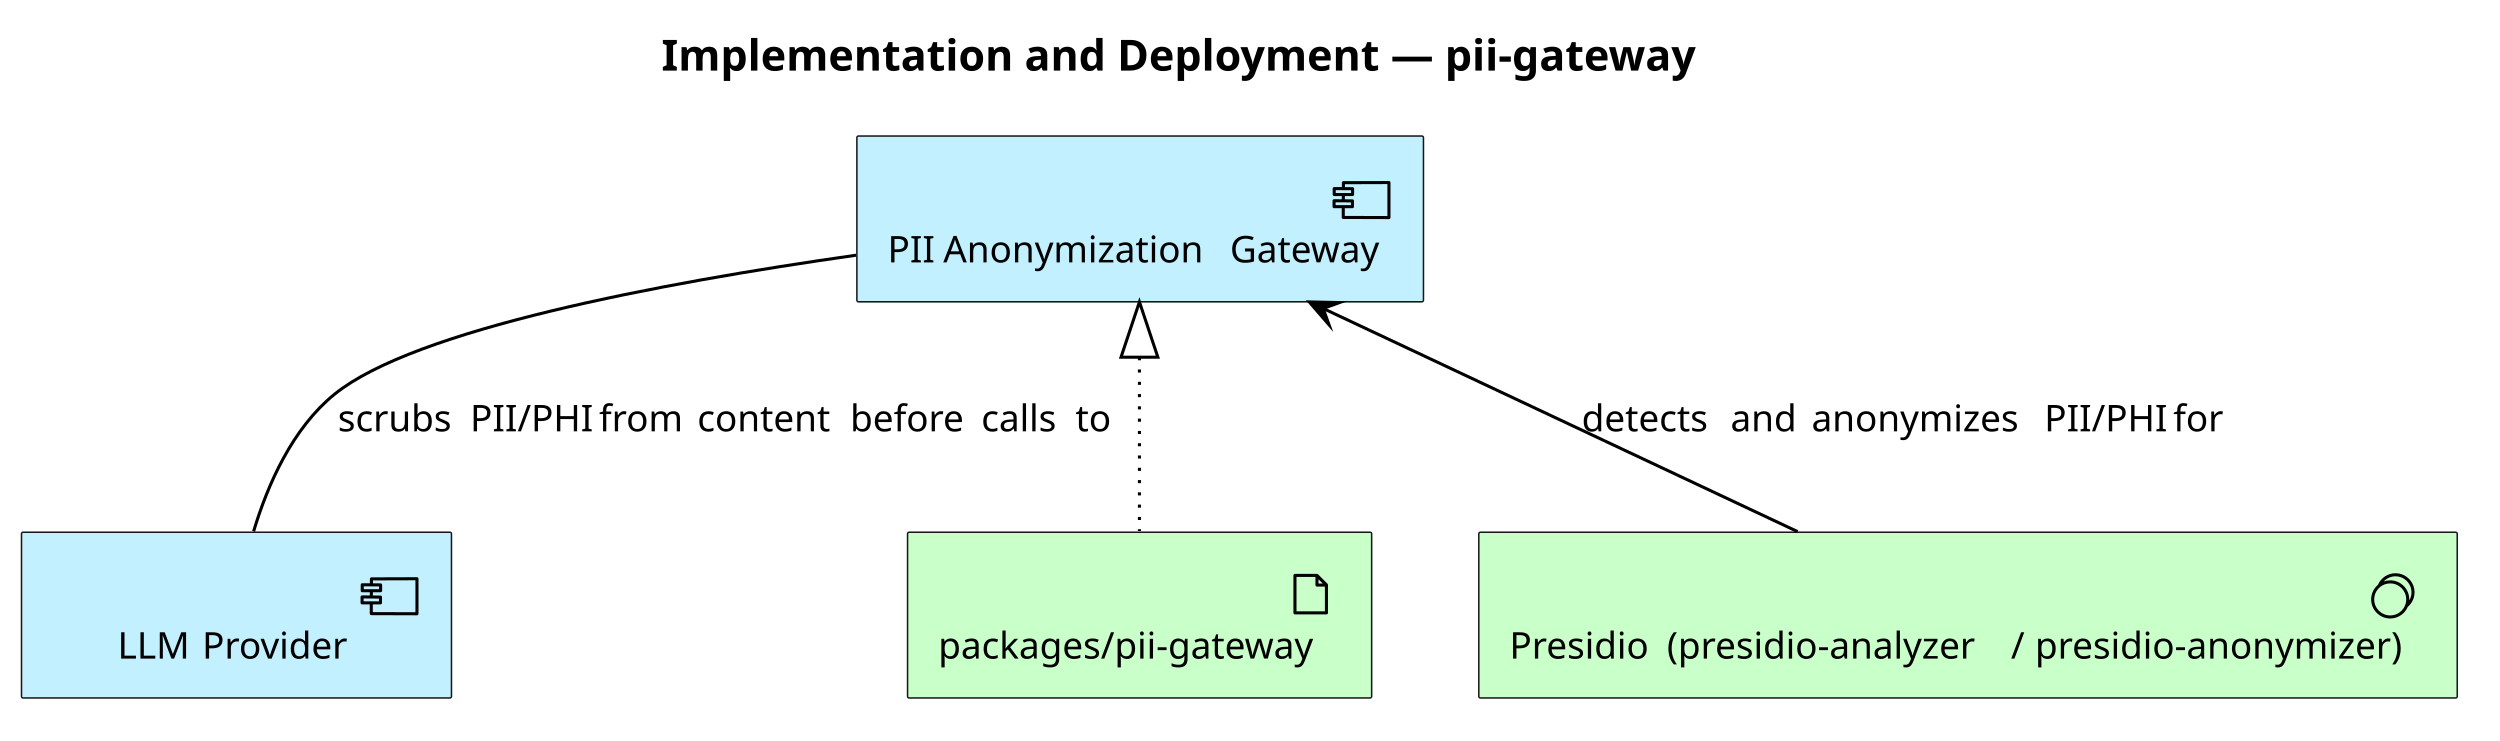
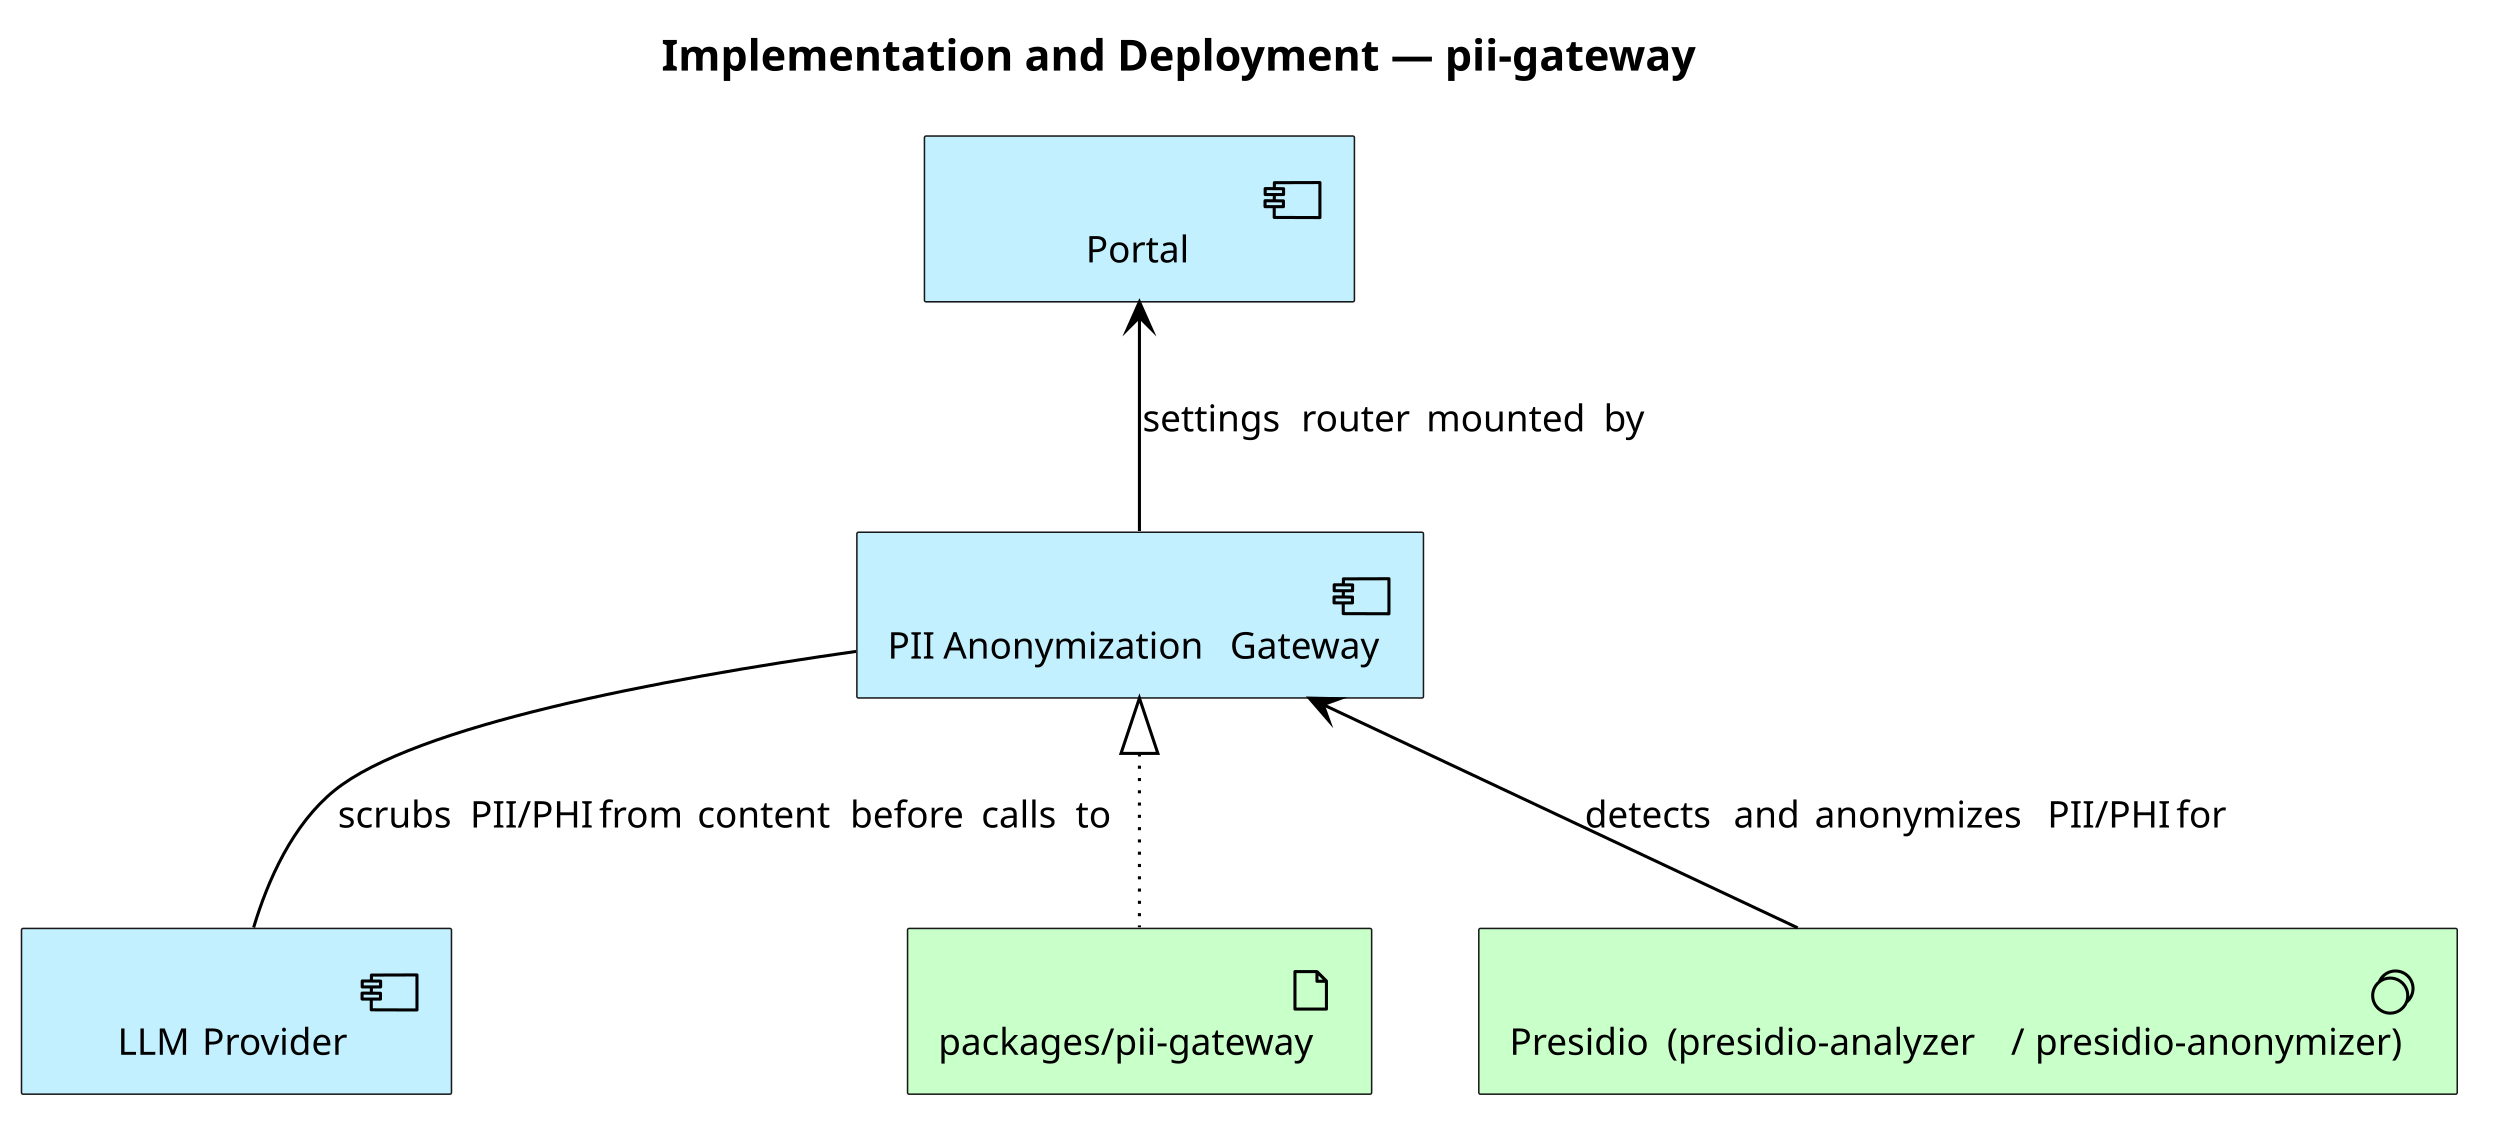
- <svg xmlns="http://www.w3.org/2000/svg" version="1.1" data-diagram-type="DESCRIPTION" style="width:814px;height:241px;background:#FFFFFF;" width="814px" height="241px" viewBox="0 0 814 241" zoomAndPan="magnify" preserveAspectRatio="none" contentStyleType="text/css">
+ <svg xmlns="http://www.w3.org/2000/svg" version="1.1" data-diagram-type="DESCRIPTION" style="width:814px;height:370px;background:#FFFFFF;" width="814px" height="370px" viewBox="0 0 814 370" zoomAndPan="magnify" preserveAspectRatio="none" contentStyleType="text/css">
  <defs />
  <g font-family="sans-serif" lengthAdjust="spacing">
    <g class="title" data-source-line="4">
      <text x="215.375" y="22.995" fill="#000" font-size="14" textLength="376.325" font-weight="700">Implementation and Deployment — pii-gateway</text>
    </g>
    <g class="entity" data-qualified-name="e_idc7fc80ba220752" id="ent0001" data-source-line="167">
-       <rect x="279" y="44.297" width="184.479" height="53.969" fill="#C2F0FF" style="stroke:#181818;stroke-width:0.5;" rx="0.5" ry="0.5" />
-       <path d="M452.239,58.936 L437.413,58.983 A0.5,0.5 0 0 0 436.913,59.483 L436.913,60.92 L434.425,60.901 A0.5,0.5 0 0 0 433.92,61.401 L433.92,63.336 A0.5,0.5 0 0 0 434.42,63.836 L436.901,63.836 L436.877,64.879 L434.378,64.859 A0.5,0.5 0 0 0 433.874,65.36 L433.874,67.295 A0.5,0.5 0 0 0 434.373,67.795 L436.866,67.795 L436.866,70.797 A0.5,0.5 0 0 0 437.366,71.297 L452.239,71.344 A0.5,0.5 0 0 0 452.741,70.844 L452.741,59.436 A0.5,0.5 0 0 0 452.239,58.936 M451.74,59.938 L451.74,70.342 L437.865,70.299 L437.865,67.795 L440.36,67.795 A0.5,0.5 0 0 0 440.859,67.295 L440.859,65.407 A0.5,0.5 0 0 0 440.363,64.907 L437.877,64.887 L437.901,63.836 L440.406,63.836 A0.5,0.5 0 0 0 440.906,63.336 L440.906,61.447 A0.5,0.5 0 0 0 440.41,60.948 L437.912,60.928 L437.912,59.981 M434.92,61.905 L439.907,61.943 L439.907,62.836 L434.92,62.836 M434.873,65.864 L439.86,65.903 L439.86,66.795 L434.873,66.795" fill="#000" />
-       <text x="289" y="85.436" fill="#000" font-size="12" textLength="14.314" font-family="Verdana">PII</text>
-       <text x="303.314" y="85.436" fill="#000" font-size="12" font-family="Verdana"> </text>
-       <text x="307.129" y="85.436" fill="#000" font-size="12" textLength="89.525" font-family="Verdana">Anonymization</text>
-       <text x="396.654" y="85.436" fill="#000" font-size="12" font-family="Verdana"> </text>
-       <text x="400.469" y="85.436" fill="#000" font-size="12" textLength="53.01" font-family="Verdana">Gateway</text>
+       <rect x="279" y="173.297" width="184.479" height="53.969" fill="#C2F0FF" style="stroke:#181818;stroke-width:0.5;" rx="0.5" ry="0.5" />
+       <path d="M452.239,187.936 L437.413,187.983 A0.5,0.5 0 0 0 436.913,188.483 L436.913,189.92 L434.425,189.901 A0.5,0.5 0 0 0 433.92,190.401 L433.92,192.336 A0.5,0.5 0 0 0 434.42,192.836 L436.901,192.836 L436.877,193.879 L434.378,193.859 A0.5,0.5 0 0 0 433.874,194.36 L433.874,196.295 A0.5,0.5 0 0 0 434.373,196.795 L436.866,196.795 L436.866,199.797 A0.5,0.5 0 0 0 437.366,200.297 L452.239,200.344 A0.5,0.5 0 0 0 452.741,199.844 L452.741,188.436 A0.5,0.5 0 0 0 452.239,187.936 M451.74,188.938 L451.74,199.342 L437.865,199.299 L437.865,196.795 L440.36,196.795 A0.5,0.5 0 0 0 440.859,196.295 L440.859,194.407 A0.5,0.5 0 0 0 440.363,193.907 L437.877,193.887 L437.901,192.836 L440.406,192.836 A0.5,0.5 0 0 0 440.906,192.336 L440.906,190.447 A0.5,0.5 0 0 0 440.41,189.948 L437.912,189.928 L437.912,188.981 M434.92,190.905 L439.907,190.943 L439.907,191.836 L434.92,191.836 M434.873,194.864 L439.86,194.903 L439.86,195.795 L434.873,195.795" fill="#000" />
+       <text x="289" y="214.436" fill="#000" font-size="12" textLength="14.314" font-family="Verdana">PII</text>
+       <text x="303.314" y="214.436" fill="#000" font-size="12" font-family="Verdana"> </text>
+       <text x="307.129" y="214.436" fill="#000" font-size="12" textLength="89.525" font-family="Verdana">Anonymization</text>
+       <text x="396.654" y="214.436" fill="#000" font-size="12" font-family="Verdana"> </text>
+       <text x="400.469" y="214.436" fill="#000" font-size="12" textLength="53.01" font-family="Verdana">Gateway</text>
    </g>
-     <g class="entity" data-qualified-name="e_id2610ae0cc2cc50" id="ent0002" data-source-line="167">
-       <rect x="7" y="173.297" width="140" height="53.969" fill="#C2F0FF" style="stroke:#181818;stroke-width:0.5;" rx="0.5" ry="0.5" />
-       <path d="M135.76,187.936 L120.934,187.983 A0.5,0.5 0 0 0 120.434,188.483 L120.434,189.92 L117.946,189.901 A0.5,0.5 0 0 0 117.442,190.401 L117.442,192.336 A0.5,0.5 0 0 0 117.942,192.836 L120.422,192.836 L120.399,193.879 L117.899,193.859 A0.5,0.5 0 0 0 117.395,194.36 L117.395,196.295 A0.5,0.5 0 0 0 117.895,196.795 L120.387,196.795 L120.387,199.797 A0.5,0.5 0 0 0 120.888,200.297 L135.761,200.344 A0.5,0.5 0 0 0 136.262,199.844 L136.262,188.436 A0.5,0.5 0 0 0 135.761,187.936 M135.262,188.938 L135.262,199.342 L121.387,199.299 L121.387,196.795 L123.881,196.795 A0.5,0.5 0 0 0 124.381,196.295 L124.381,194.407 A0.5,0.5 0 0 0 123.885,193.907 L121.399,193.887 L121.422,192.836 L123.928,192.836 A0.5,0.5 0 0 0 124.428,192.336 L124.428,190.447 A0.5,0.5 0 0 0 123.932,189.948 L121.434,189.928 L121.434,188.981 M118.442,190.905 L123.428,190.943 L123.428,191.836 L118.442,191.836 M118.395,194.864 L123.381,194.903 L123.381,195.795 L118.395,195.795" fill="#000" />
-       <text x="38.29" y="214.436" fill="#000" font-size="12" textLength="23.725" font-family="Verdana">LLM</text>
-       <text x="62.015" y="214.436" fill="#000" font-size="12" font-family="Verdana"> </text>
-       <text x="65.829" y="214.436" fill="#000" font-size="12" textLength="49.881" font-family="Verdana">Provider</text>
+     <g class="entity" data-qualified-name="e_id6c2233bb09755d" id="ent0002" data-source-line="167">
+       <rect x="301" y="44.297" width="140" height="53.969" fill="#C2F0FF" style="stroke:#181818;stroke-width:0.5;" rx="0.5" ry="0.5" />
+       <path d="M429.76,58.936 L414.934,58.983 A0.5,0.5 0 0 0 414.434,59.483 L414.434,60.92 L411.946,60.901 A0.5,0.5 0 0 0 411.442,61.401 L411.442,63.336 A0.5,0.5 0 0 0 411.942,63.836 L414.422,63.836 L414.399,64.879 L411.899,64.859 A0.5,0.5 0 0 0 411.395,65.36 L411.395,67.295 A0.5,0.5 0 0 0 411.895,67.795 L414.387,67.795 L414.387,70.797 A0.5,0.5 0 0 0 414.888,71.297 L429.761,71.344 A0.5,0.5 0 0 0 430.262,70.844 L430.262,59.436 A0.5,0.5 0 0 0 429.761,58.936 M429.262,59.938 L429.262,70.342 L415.387,70.299 L415.387,67.795 L417.881,67.795 A0.5,0.5 0 0 0 418.381,67.295 L418.381,65.407 A0.5,0.5 0 0 0 417.885,64.907 L415.399,64.887 L415.422,63.836 L417.928,63.836 A0.5,0.5 0 0 0 418.428,63.336 L418.428,61.447 A0.5,0.5 0 0 0 417.932,60.948 L415.434,60.928 L415.434,59.981 M412.442,61.905 L417.428,61.943 L417.428,62.836 L412.442,62.836 M412.395,65.864 L417.381,65.903 L417.381,66.795 L412.395,66.795" fill="#000" />
+       <text x="353.548" y="85.436" fill="#000" font-size="12" textLength="34.904" font-family="Verdana">Portal</text>
    </g>
-     <g class="entity" data-qualified-name="e_id8b34f5f03beb50" id="ent0003" data-source-line="247">
-       <rect x="295.5" y="173.297" width="151.109" height="53.969" fill="#C9FFC9" style="stroke:#181818;stroke-width:0.5;" rx="0.5" ry="0.5" />
-       <path d="M421.639,186.847 A0.5,0.5 0 0 0 421.139,187.347 L421.139,199.556 A0.5,0.5 0 0 0 421.639,200.056 L431.887,200.056 A0.5,0.5 0 0 0 432.387,199.556 L432.387,190.429 A0.5,0.5 0 0 0 432.241,190.076 L429.161,186.994 A0.5,0.5 0 0 0 429.034,186.968 A0.5,0.5 0 0 0 428.741,186.847 M422.139,187.847 L428.307,187.847 L428.307,190.496 A0.5,0.5 0 0 0 428.807,190.995 L431.387,190.995 L431.387,199.056 L422.139,199.056 M429.307,188.62 L430.68,189.996 L429.307,189.996" fill="#000" />
-       <text x="305.5" y="214.436" fill="#000" font-size="12" textLength="131.109" font-family="Verdana">packages/pii-gateway</text>
+     <g class="entity" data-qualified-name="e_id2610ae0cc2cc50" id="ent0003" data-source-line="167">
+       <rect x="7" y="302.297" width="140" height="53.969" fill="#C2F0FF" style="stroke:#181818;stroke-width:0.5;" rx="0.5" ry="0.5" />
+       <path d="M135.76,316.936 L120.934,316.983 A0.5,0.5 0 0 0 120.434,317.483 L120.434,318.92 L117.946,318.901 A0.5,0.5 0 0 0 117.442,319.401 L117.442,321.336 A0.5,0.5 0 0 0 117.942,321.836 L120.422,321.836 L120.399,322.879 L117.899,322.859 A0.5,0.5 0 0 0 117.395,323.36 L117.395,325.295 A0.5,0.5 0 0 0 117.895,325.795 L120.387,325.795 L120.387,328.797 A0.5,0.5 0 0 0 120.888,329.297 L135.761,329.344 A0.5,0.5 0 0 0 136.262,328.844 L136.262,317.436 A0.5,0.5 0 0 0 135.761,316.936 M135.262,317.938 L135.262,328.342 L121.387,328.299 L121.387,325.795 L123.881,325.795 A0.5,0.5 0 0 0 124.381,325.295 L124.381,323.407 A0.5,0.5 0 0 0 123.885,322.907 L121.399,322.887 L121.422,321.836 L123.928,321.836 A0.5,0.5 0 0 0 124.428,321.336 L124.428,319.447 A0.5,0.5 0 0 0 123.932,318.948 L121.434,318.928 L121.434,317.981 M118.442,319.905 L123.428,319.943 L123.428,320.836 L118.442,320.836 M118.395,323.864 L123.381,323.903 L123.381,324.795 L118.395,324.795" fill="#000" />
+       <text x="38.29" y="343.436" fill="#000" font-size="12" textLength="23.725" font-family="Verdana">LLM</text>
+       <text x="62.015" y="343.436" fill="#000" font-size="12" font-family="Verdana"> </text>
+       <text x="65.829" y="343.436" fill="#000" font-size="12" textLength="49.881" font-family="Verdana">Provider</text>
    </g>
-     <g class="entity" data-qualified-name="e_idd46328fd3f165d" id="ent0004" data-source-line="210">
-       <rect x="481.5" y="173.297" width="318.576" height="53.969" fill="#C9FFC9" style="stroke:#181818;stroke-width:0.5;" rx="0.5" ry="0.5" />
-       <path d="M780.066,186.647 C777.541,186.609 775.247,188.106 774.26,190.418 C772.886,191.574 772.02,193.313 772.043,195.245 C772.084,198.664 774.897,201.416 778.316,201.381 C780.848,201.355 783.016,199.808 783.959,197.618 A0.5,0.5 0 0 0 783.97,197.608 C785.952,195.94 786.691,193.212 785.822,190.772 C784.953,188.332 782.656,186.686 780.066,186.647 M780.051,187.647 C782.226,187.68 784.149,189.058 784.879,191.108 C785.409,192.597 785.228,194.209 784.451,195.517 C784.458,195.385 784.462,195.252 784.46,195.118 C784.431,191.698 781.628,188.938 778.209,188.961 A0.5,0.5 0 0 0 778.189,188.969 A0.5,0.5 0 0 0 778.167,188.961 C777.453,188.971 776.768,189.102 776.131,189.334 C777.117,188.259 778.532,187.624 780.05,187.647 M778.199,189.954 A0.5,0.5 0 0 0 778.217,189.962 C781.096,189.942 783.436,192.248 783.461,195.128 C783.485,198.007 781.184,200.352 778.304,200.382 C775.425,200.411 773.077,198.113 773.043,195.233 C773.024,193.645 773.713,192.217 774.818,191.249 A0.5,0.5 0 0 0 775.083,191.031 C775.942,190.374 777.014,189.978 778.181,189.962 A0.5,0.5 0 0 0 778.199,189.954" fill="#000" />
-       <text x="491.5" y="214.436" fill="#000" font-size="12" textLength="47.432" font-family="Verdana">Presidio</text>
-       <text x="538.932" y="214.436" fill="#000" font-size="12" font-family="Verdana"> </text>
-       <text x="542.746" y="214.436" fill="#000" font-size="12" textLength="108.188" font-family="Verdana">(presidio-analyzer</text>
-       <text x="650.934" y="214.436" fill="#000" font-size="12" font-family="Verdana"> </text>
-       <text x="654.748" y="214.436" fill="#000" font-size="12" font-family="Verdana">/</text>
-       <text x="658.791" y="214.436" fill="#000" font-size="12" font-family="Verdana"> </text>
-       <text x="662.605" y="214.436" fill="#000" font-size="12" textLength="127.471" font-family="Verdana">presidio-anonymizer)</text>
+     <g class="entity" data-qualified-name="e_id8b34f5f03beb50" id="ent0004" data-source-line="247">
+       <rect x="295.5" y="302.297" width="151.109" height="53.969" fill="#C9FFC9" style="stroke:#181818;stroke-width:0.5;" rx="0.5" ry="0.5" />
+       <path d="M421.639,315.847 A0.5,0.5 0 0 0 421.139,316.347 L421.139,328.556 A0.5,0.5 0 0 0 421.639,329.056 L431.887,329.056 A0.5,0.5 0 0 0 432.387,328.556 L432.387,319.429 A0.5,0.5 0 0 0 432.241,319.076 L429.161,315.994 A0.5,0.5 0 0 0 429.034,315.968 A0.5,0.5 0 0 0 428.741,315.847 M422.139,316.847 L428.307,316.847 L428.307,319.496 A0.5,0.5 0 0 0 428.807,319.995 L431.387,319.995 L431.387,328.056 L422.139,328.056 M429.307,317.62 L430.68,318.996 L429.307,318.996" fill="#000" />
+       <text x="305.5" y="343.436" fill="#000" font-size="12" textLength="131.109" font-family="Verdana">packages/pii-gateway</text>
    </g>
-     <g class="link" data-entity-1="ent0001" data-entity-2="ent0002" id="lnk5" data-source-line="349" data-link-type="association">
-       <path d="M278.73,83.097 C214.15,92.277 134.97,107.337 109,128.297 C95.22,139.417 87.16,157.747 82.58,172.997" style="stroke:#000;stroke-width:1;" fill="none" id="e_idc7fc80ba220752-e_id2610ae0cc2cc50" />
-       <text x="110" y="140.436" fill="#000" font-size="12" textLength="39.258" font-family="Verdana">scrubs</text>
-       <text x="149.258" y="140.436" fill="#000" font-size="12" font-family="Verdana"> </text>
-       <text x="153.072" y="140.436" fill="#000" font-size="12" textLength="38.156" font-family="Verdana">PII/PHI</text>
-       <text x="191.229" y="140.436" fill="#000" font-size="12" font-family="Verdana"> </text>
-       <text x="195.043" y="140.436" fill="#000" font-size="12" textLength="28.189" font-family="Verdana">from</text>
-       <text x="223.232" y="140.436" fill="#000" font-size="12" font-family="Verdana"> </text>
-       <text x="227.047" y="140.436" fill="#000" font-size="12" textLength="45.943" font-family="Verdana">content</text>
-       <text x="272.99" y="140.436" fill="#000" font-size="12" font-family="Verdana"> </text>
-       <text x="276.805" y="140.436" fill="#000" font-size="12" textLength="38.883" font-family="Verdana">before</text>
-       <text x="315.688" y="140.436" fill="#000" font-size="12" font-family="Verdana"> </text>
-       <text x="319.502" y="140.436" fill="#000" font-size="12" textLength="26.871" font-family="Verdana">calls</text>
-       <text x="346.373" y="140.436" fill="#000" font-size="12" font-family="Verdana"> </text>
-       <text x="350.188" y="140.436" fill="#000" font-size="12" textLength="12.047" font-family="Verdana">to</text>
+     <g class="entity" data-qualified-name="e_idd46328fd3f165d" id="ent0005" data-source-line="210">
+       <rect x="481.5" y="302.297" width="318.576" height="53.969" fill="#C9FFC9" style="stroke:#181818;stroke-width:0.5;" rx="0.5" ry="0.5" />
+       <path d="M780.066,315.647 C777.541,315.609 775.247,317.106 774.26,319.418 C772.886,320.574 772.02,322.313 772.043,324.245 C772.084,327.664 774.897,330.416 778.316,330.381 C780.848,330.355 783.016,328.808 783.959,326.618 A0.5,0.5 0 0 0 783.97,326.608 C785.952,324.94 786.691,322.212 785.822,319.772 C784.953,317.332 782.656,315.686 780.066,315.647 M780.051,316.647 C782.226,316.68 784.149,318.058 784.879,320.108 C785.409,321.597 785.228,323.209 784.451,324.517 C784.458,324.385 784.462,324.252 784.46,324.118 C784.431,320.698 781.628,317.938 778.209,317.961 A0.5,0.5 0 0 0 778.189,317.969 A0.5,0.5 0 0 0 778.167,317.961 C777.453,317.971 776.768,318.102 776.131,318.334 C777.117,317.259 778.532,316.624 780.05,316.647 M778.199,318.954 A0.5,0.5 0 0 0 778.217,318.962 C781.096,318.942 783.436,321.248 783.461,324.128 C783.485,327.007 781.184,329.352 778.304,329.382 C775.425,329.411 773.077,327.113 773.043,324.233 C773.024,322.645 773.713,321.217 774.818,320.249 A0.5,0.5 0 0 0 775.083,320.031 C775.942,319.374 777.014,318.978 778.181,318.962 A0.5,0.5 0 0 0 778.199,318.954" fill="#000" />
+       <text x="491.5" y="343.436" fill="#000" font-size="12" textLength="47.432" font-family="Verdana">Presidio</text>
+       <text x="538.932" y="343.436" fill="#000" font-size="12" font-family="Verdana"> </text>
+       <text x="542.746" y="343.436" fill="#000" font-size="12" textLength="108.188" font-family="Verdana">(presidio-analyzer</text>
+       <text x="650.934" y="343.436" fill="#000" font-size="12" font-family="Verdana"> </text>
+       <text x="654.748" y="343.436" fill="#000" font-size="12" font-family="Verdana">/</text>
+       <text x="658.791" y="343.436" fill="#000" font-size="12" font-family="Verdana"> </text>
+       <text x="662.605" y="343.436" fill="#000" font-size="12" textLength="127.471" font-family="Verdana">presidio-anonymizer)</text>
    </g>
-     <g class="link" data-entity-1="ent0001" data-entity-2="ent0003" id="lnk7" data-source-line="349" data-link-type="extension">
-       <path d="M371,116.307 C371,138.077 371,151.007 371,172.887" style="stroke:#000;stroke-width:1;stroke-dasharray:1,3;" fill="none" id="e_idc7fc80ba220752-backto-e_id8b34f5f03beb50" />
-       <polygon points="371,98.307,365,116.307,377,116.307,371,98.307" fill="none" style="stroke:#000;stroke-width:1;stroke-linejoin:miter;stroke-miterlimit:10;" />
-       <text x="372" y="140.436" fill="#000" font-size="12" font-family="Verdana"> </text>
+     <g class="link" data-entity-1="ent0001" data-entity-2="ent0003" id="lnk6" data-source-line="349" data-link-type="association">
+       <path d="M278.73,212.097 C214.15,221.277 134.97,236.337 109,257.297 C95.22,268.417 87.16,286.747 82.58,301.997" style="stroke:#000;stroke-width:1;" fill="none" id="e_idc7fc80ba220752-e_id2610ae0cc2cc50" />
+       <text x="110" y="269.436" fill="#000" font-size="12" textLength="39.258" font-family="Verdana">scrubs</text>
+       <text x="149.258" y="269.436" fill="#000" font-size="12" font-family="Verdana"> </text>
+       <text x="153.072" y="269.436" fill="#000" font-size="12" textLength="38.156" font-family="Verdana">PII/PHI</text>
+       <text x="191.229" y="269.436" fill="#000" font-size="12" font-family="Verdana"> </text>
+       <text x="195.043" y="269.436" fill="#000" font-size="12" textLength="28.189" font-family="Verdana">from</text>
+       <text x="223.232" y="269.436" fill="#000" font-size="12" font-family="Verdana"> </text>
+       <text x="227.047" y="269.436" fill="#000" font-size="12" textLength="45.943" font-family="Verdana">content</text>
+       <text x="272.99" y="269.436" fill="#000" font-size="12" font-family="Verdana"> </text>
+       <text x="276.805" y="269.436" fill="#000" font-size="12" textLength="38.883" font-family="Verdana">before</text>
+       <text x="315.688" y="269.436" fill="#000" font-size="12" font-family="Verdana"> </text>
+       <text x="319.502" y="269.436" fill="#000" font-size="12" textLength="26.871" font-family="Verdana">calls</text>
+       <text x="346.373" y="269.436" fill="#000" font-size="12" font-family="Verdana"> </text>
+       <text x="350.188" y="269.436" fill="#000" font-size="12" textLength="12.047" font-family="Verdana">to</text>
    </g>
-     <g class="link" data-entity-1="ent0001" data-entity-2="ent0004" id="lnk9" data-source-line="349" data-link-type="dependency">
-       <path d="M430.815,100.435 C477.255,122.275 538.77,151.217 585.32,173.107" style="stroke:#000;stroke-width:1;" fill="none" id="e_idc7fc80ba220752-backto-e_idd46328fd3f165d" />
-       <polygon points="426.29,98.307,432.732,105.757,430.815,100.435,436.137,98.517,426.29,98.307" fill="#000" style="stroke:#000;stroke-width:1;stroke-linejoin:miter;stroke-miterlimit:10;" />
-       <text x="515" y="140.436" fill="#000" font-size="12" textLength="44.643" font-family="Verdana">detects</text>
-       <text x="559.643" y="140.436" fill="#000" font-size="12" font-family="Verdana"> </text>
-       <text x="563.457" y="140.436" fill="#000" font-size="12" textLength="22.576" font-family="Verdana">and</text>
-       <text x="586.033" y="140.436" fill="#000" font-size="12" font-family="Verdana"> </text>
-       <text x="589.848" y="140.436" fill="#000" font-size="12" textLength="71.965" font-family="Verdana">anonymizes</text>
-       <text x="661.813" y="140.436" fill="#000" font-size="12" font-family="Verdana"> </text>
-       <text x="665.627" y="140.436" fill="#000" font-size="12" textLength="38.156" font-family="Verdana">PII/PHI</text>
-       <text x="703.783" y="140.436" fill="#000" font-size="12" font-family="Verdana"> </text>
-       <text x="707.598" y="140.436" fill="#000" font-size="12" textLength="16.5" font-family="Verdana">for</text>
+     <g class="link" data-entity-1="ent0001" data-entity-2="ent0004" id="lnk8" data-source-line="349" data-link-type="extension">
+       <path d="M371,245.307 C371,267.077 371,280.007 371,301.887" style="stroke:#000;stroke-width:1;stroke-dasharray:1,3;" fill="none" id="e_idc7fc80ba220752-backto-e_id8b34f5f03beb50" />
+       <polygon points="371,227.307,365,245.307,377,245.307,371,227.307" fill="none" style="stroke:#000;stroke-width:1;stroke-linejoin:miter;stroke-miterlimit:10;" />
+       <text x="372" y="269.436" fill="#000" font-size="12" font-family="Verdana"> </text>
+     </g>
+     <g class="link" data-entity-1="ent0002" data-entity-2="ent0001" id="lnk10" data-source-line="349" data-link-type="dependency">
+       <path d="M371,103.307 C371,125.077 371,151.007 371,172.887" style="stroke:#000;stroke-width:1;" fill="none" id="e_id6c2233bb09755d-backto-e_idc7fc80ba220752" />
+       <polygon points="371,98.307,367,107.307,371,103.307,375,107.307,371,98.307" fill="#000" style="stroke:#000;stroke-width:1;stroke-linejoin:miter;stroke-miterlimit:10;" />
+       <text x="372" y="140.436" fill="#000" font-size="12" textLength="47.854" font-family="Verdana">settings</text>
+       <text x="419.854" y="140.436" fill="#000" font-size="12" font-family="Verdana"> </text>
+       <text x="423.668" y="140.436" fill="#000" font-size="12" textLength="36.902" font-family="Verdana">router</text>
+       <text x="460.57" y="140.436" fill="#000" font-size="12" font-family="Verdana"> </text>
+       <text x="464.385" y="140.436" fill="#000" font-size="12" textLength="53.947" font-family="Verdana">mounted</text>
+       <text x="518.332" y="140.436" fill="#000" font-size="12" font-family="Verdana"> </text>
+       <text x="522.146" y="140.436" fill="#000" font-size="12" textLength="14.719" font-family="Verdana">by</text>
+     </g>
+     <g class="link" data-entity-1="ent0001" data-entity-2="ent0005" id="lnk12" data-source-line="349" data-link-type="dependency">
+       <path d="M430.815,229.435 C477.255,251.275 538.77,280.217 585.32,302.107" style="stroke:#000;stroke-width:1;" fill="none" id="e_idc7fc80ba220752-backto-e_idd46328fd3f165d" />
+       <polygon points="426.29,227.307,432.732,234.757,430.815,229.435,436.137,227.517,426.29,227.307" fill="#000" style="stroke:#000;stroke-width:1;stroke-linejoin:miter;stroke-miterlimit:10;" />
+       <text x="516" y="269.436" fill="#000" font-size="12" textLength="44.643" font-family="Verdana">detects</text>
+       <text x="560.643" y="269.436" fill="#000" font-size="12" font-family="Verdana"> </text>
+       <text x="564.457" y="269.436" fill="#000" font-size="12" textLength="22.576" font-family="Verdana">and</text>
+       <text x="587.033" y="269.436" fill="#000" font-size="12" font-family="Verdana"> </text>
+       <text x="590.848" y="269.436" fill="#000" font-size="12" textLength="71.965" font-family="Verdana">anonymizes</text>
+       <text x="662.813" y="269.436" fill="#000" font-size="12" font-family="Verdana"> </text>
+       <text x="666.627" y="269.436" fill="#000" font-size="12" textLength="38.156" font-family="Verdana">PII/PHI</text>
+       <text x="704.783" y="269.436" fill="#000" font-size="12" font-family="Verdana"> </text>
+       <text x="708.598" y="269.436" fill="#000" font-size="12" textLength="16.5" font-family="Verdana">for</text>
    </g>
  </g>
</svg>
